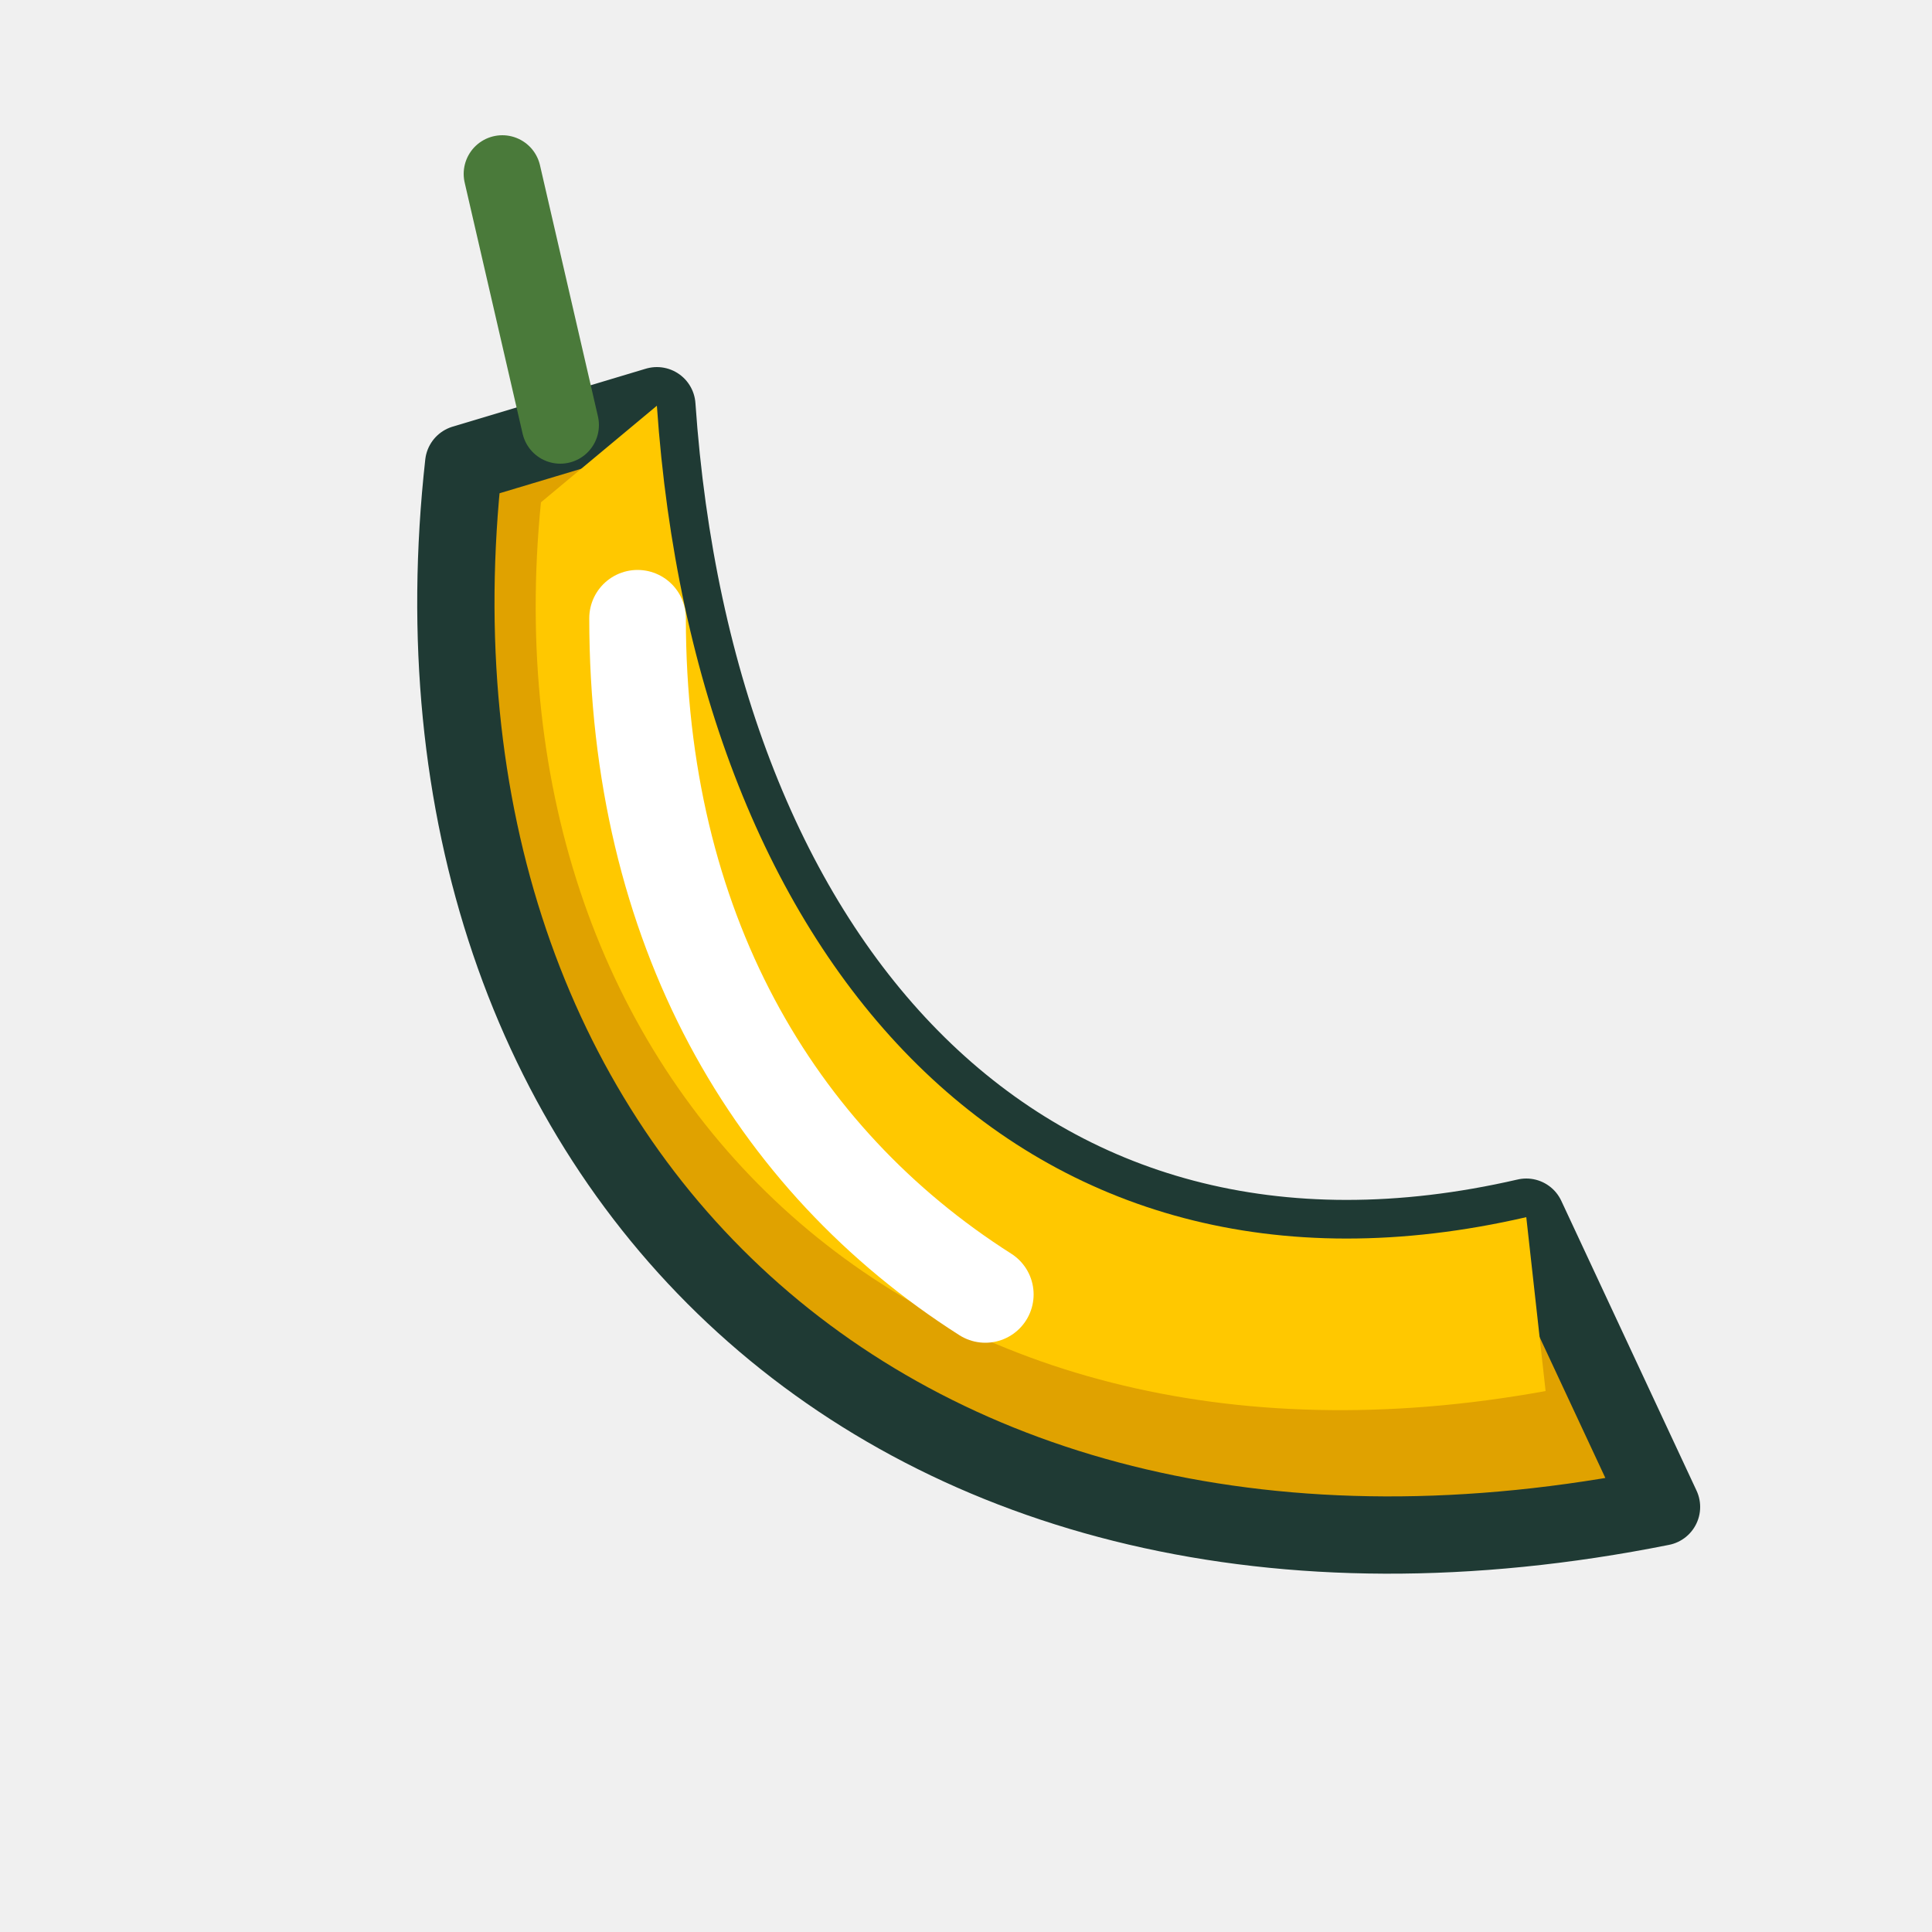
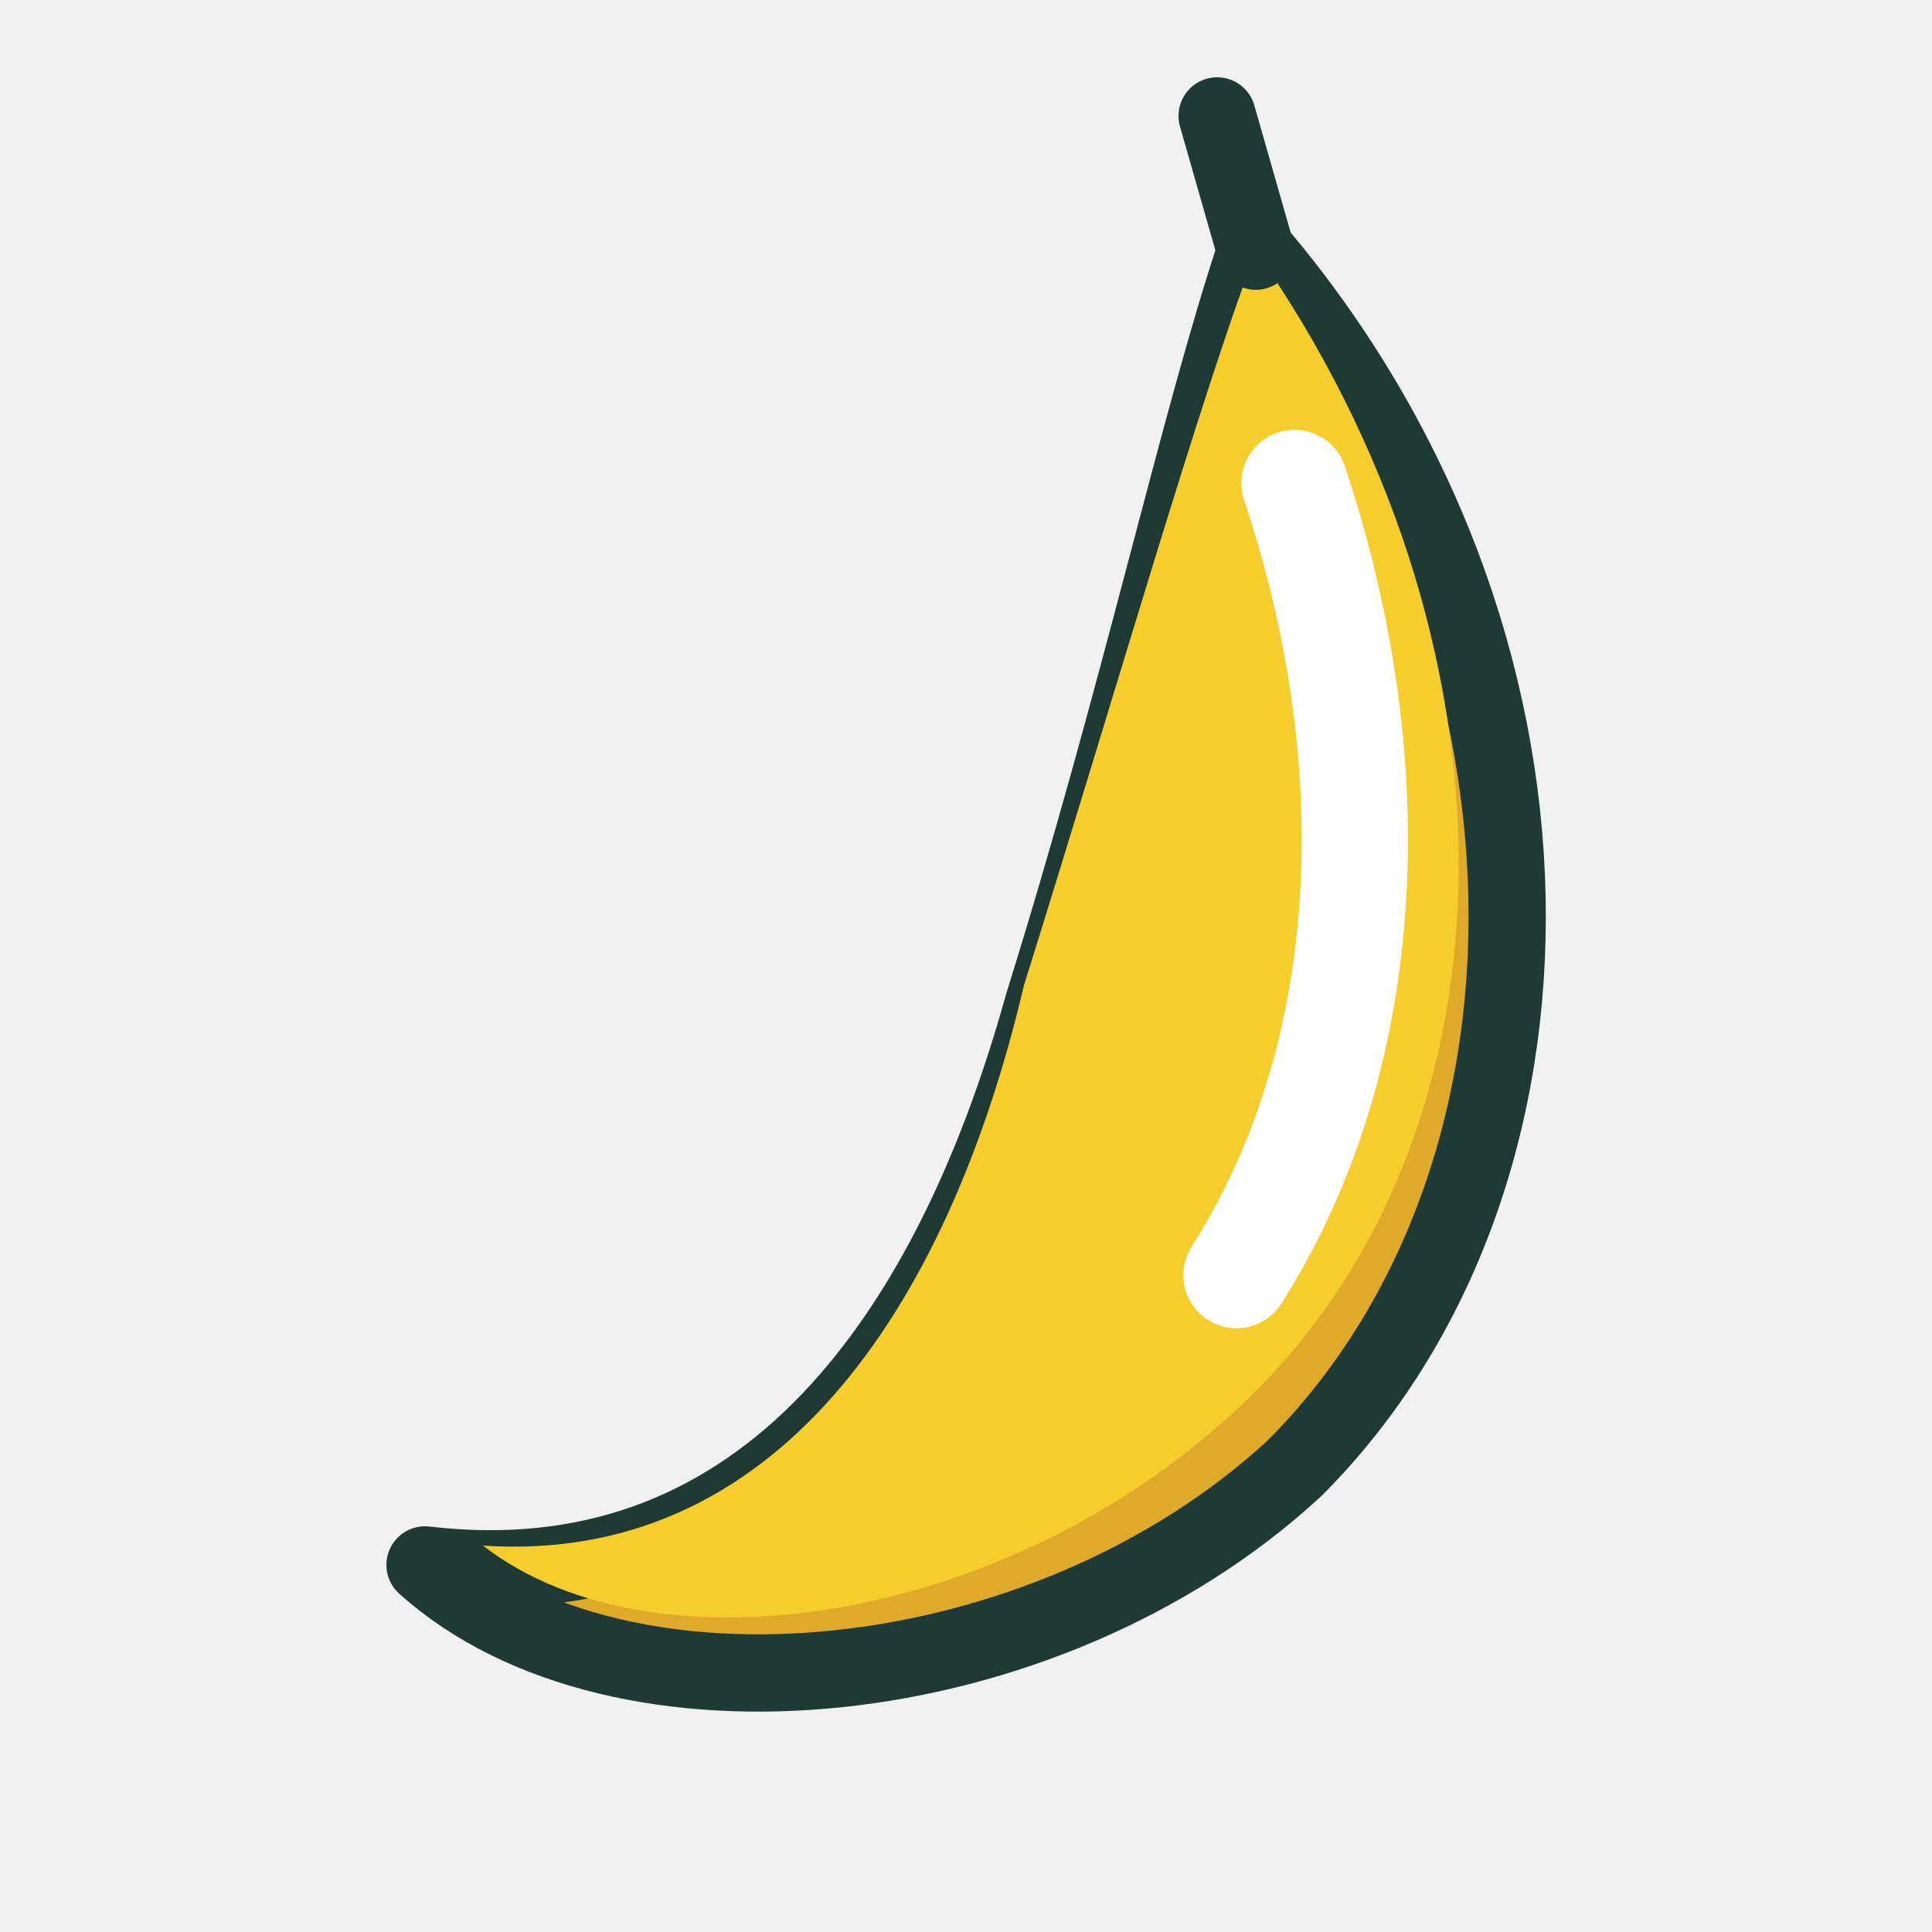
<svg xmlns="http://www.w3.org/2000/svg" viewBox="0 0 100 100" fill="none" stroke="#1F3A34" stroke-width="4" stroke-linecap="round" stroke-linejoin="round">
-   <path d="M24 24C20 60 46 86 86 78L79 63C53 69 36 50 34 21Z" fill="#E0A200" />
-   <path d="M28 26C25 56 47 78 80 72L79 63C53 69 36 50 34 21Z" fill="#FFC800" stroke="none" />
-   <path d="M33 32C33 48 40 60 51 67" stroke="#FFFFFF" stroke-width="5" />
-   <path d="M29 22 26 9" stroke="#4A7A3A" />
+   <path d="M65 13C82 33 82 61 67 76C54 88 32 90 22 81C39 83 49 70 54 52C59 36 62 22 65 13Z" fill="#DFA92A" />
+   <path d="M65 13C79 33 79 58 65 72C53 84 34 87 25 80C40 81 49 68 53 51C58 35 62 21 65 13Z" fill="#F5CE2E" stroke="none" />
+   <path d="M67 25C72 40 71 55 64 66" stroke="#FFFFFF" stroke-width="5.5" />
+   <path d="M65 13 63 6" stroke="#1F3A34" />
</svg>
